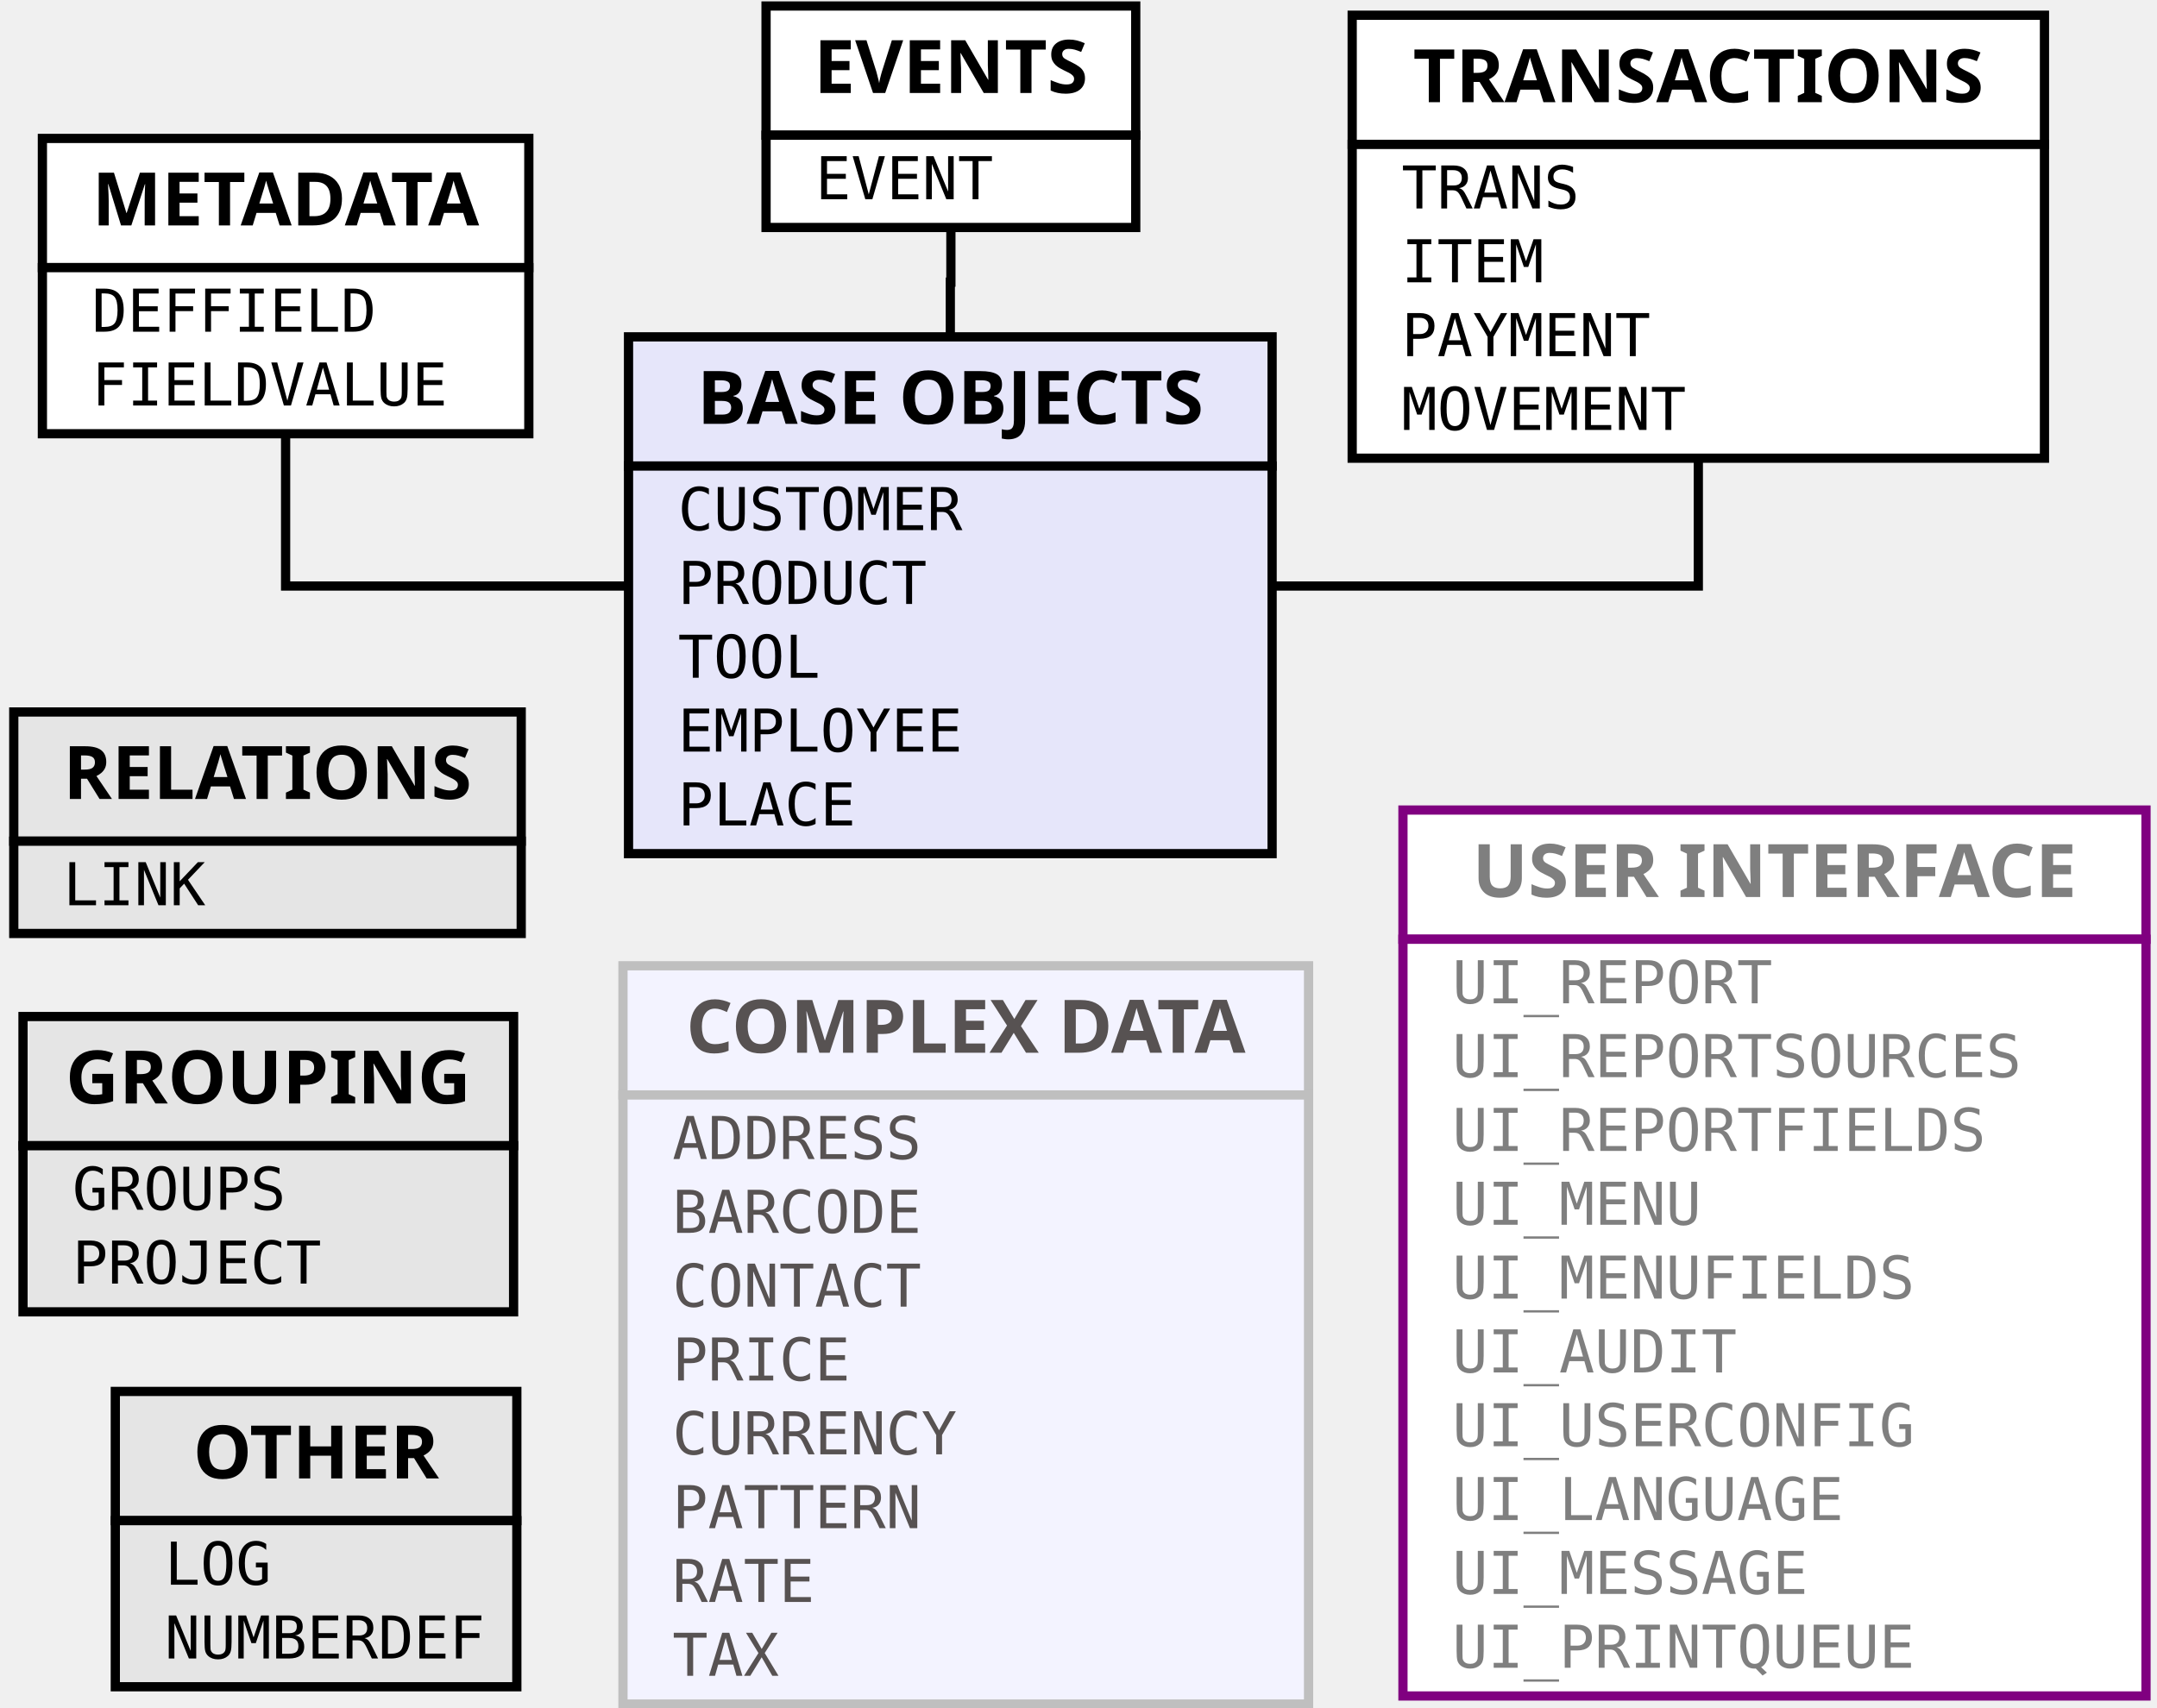
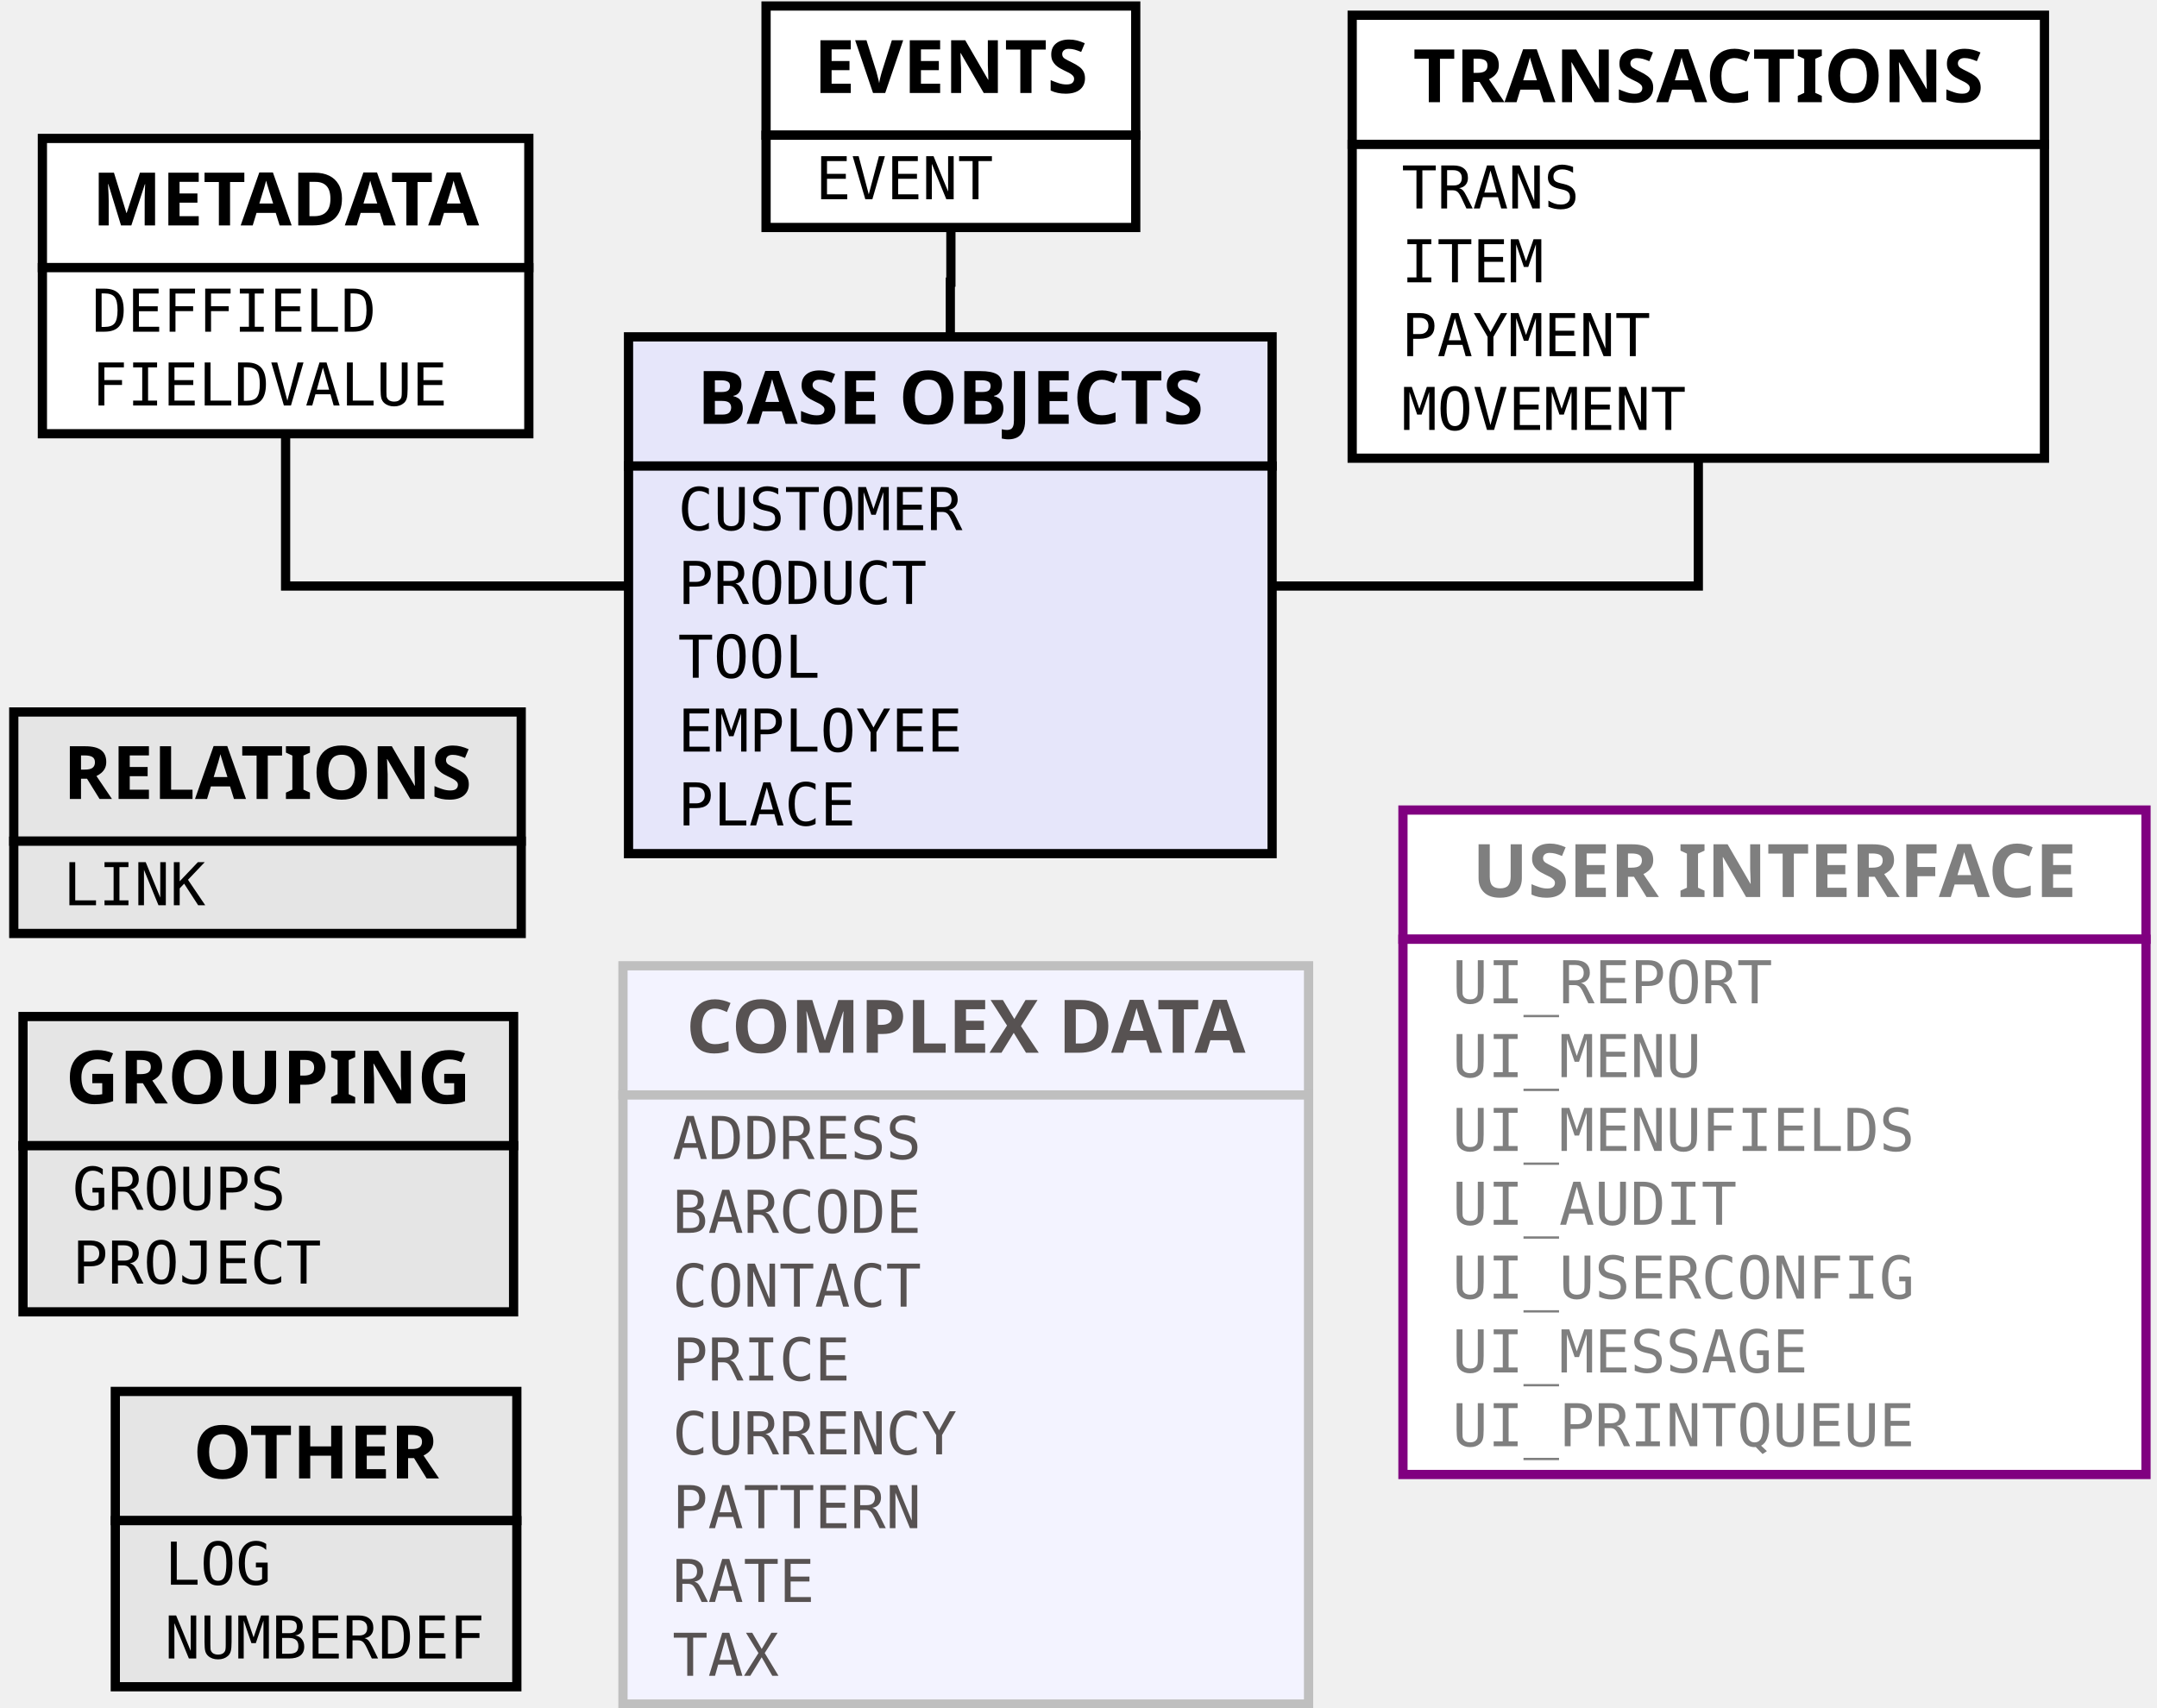
<svg xmlns="http://www.w3.org/2000/svg" width="24cm" height="19cm" viewBox="388 49 465 370">
  <g id="Háttér">
    <text font-size="12.8" style="fill: #000000; fill-opacity: 1; stroke: none;text-anchor:start;font-family:sans-serif;font-style:normal;font-weight:normal" x="462" y="248">
      <tspan x="462" y="248" />
    </text>
    <g>
      <rect style="fill: #e6e6fa; fill-opacity: 1; stroke-opacity: 1; stroke-width: 2; stroke: #000000" x="523" y="122" width="139.45" height="28" />
      <text font-size="16" style="fill: #000000; fill-opacity: 1; stroke: none;text-anchor:middle;font-family:sans-serif;font-style:normal;font-weight:700" x="592.725" y="140.852">BASE OBJECTS</text>
      <rect style="fill: #e6e6fa; fill-opacity: 1; stroke-opacity: 1; stroke-width: 2; stroke: #000000" x="523" y="150" width="139.45" height="84" />
      <text xml:space="preserve" font-size="12.8" style="fill: #000000; fill-opacity: 1; stroke: none;text-anchor:start;font-family:monospace;font-style:normal;font-weight:normal" x="526" y="163.881"> CUSTOMER</text>
      <text xml:space="preserve" font-size="12.8" style="fill: #000000; fill-opacity: 1; stroke: none;text-anchor:start;font-family:monospace;font-style:normal;font-weight:normal" x="526" y="179.881"> PRODUCT</text>
      <text xml:space="preserve" font-size="12.8" style="fill: #000000; fill-opacity: 1; stroke: none;text-anchor:start;font-family:monospace;font-style:normal;font-weight:normal" x="526" y="195.881"> TOOL</text>
      <text xml:space="preserve" font-size="12.8" style="fill: #000000; fill-opacity: 1; stroke: none;text-anchor:start;font-family:monospace;font-style:normal;font-weight:normal" x="526" y="211.881"> EMPLOYEE</text>
      <text xml:space="preserve" font-size="12.8" style="fill: #000000; fill-opacity: 1; stroke: none;text-anchor:start;font-family:monospace;font-style:normal;font-weight:normal" x="526" y="227.881"> PLACE</text>
    </g>
    <g>
      <polyline style="fill: none; stroke-opacity: 1; stroke-width: 2; stroke: #000000" points="448.7,143 448.7,176 523,176 " />
      <text font-size="12.8" style="fill: #000000; fill-opacity: 1; stroke: none;text-anchor:middle;font-family:monospace;font-style:normal;font-weight:normal" x="485.85" y="172.981" />
      <text font-size="12.8" style="fill: #000000; fill-opacity: 1; stroke: none;text-anchor:start;font-family:monospace;font-style:normal;font-weight:normal" x="452.7" y="154.881" />
      <text font-size="12.8" style="fill: #000000; fill-opacity: 1; stroke: none;text-anchor:end;font-family:monospace;font-style:normal;font-weight:normal" x="519" y="172.981" />
    </g>
    <g>
      <rect style="fill: #ffffff; fill-opacity: 1; stroke-opacity: 1; stroke-width: 2; stroke: #000000" x="396" y="79" width="105.4" height="28" />
      <text font-size="16" style="fill: #000000; fill-opacity: 1; stroke: none;text-anchor:middle;font-family:sans-serif;font-style:normal;font-weight:700" x="448.7" y="97.852">METADATA</text>
      <rect style="fill: #ffffff; fill-opacity: 1; stroke-opacity: 1; stroke-width: 2; stroke: #000000" x="396" y="107" width="105.4" height="36" />
      <text xml:space="preserve" font-size="12.8" style="fill: #000000; fill-opacity: 1; stroke: none;text-anchor:start;font-family:monospace;font-style:normal;font-weight:normal" x="399" y="120.881"> DEFFIELD</text>
      <text xml:space="preserve" font-size="12.8" style="fill: #000000; fill-opacity: 1; stroke: none;text-anchor:start;font-family:monospace;font-style:normal;font-weight:normal" x="399" y="136.881"> FIELDVALUE</text>
    </g>
    <g>
      <rect style="fill: #ffffff; fill-opacity: 1; stroke-opacity: 1; stroke-width: 2; stroke: #000000" x="552.8" y="50.3" width="80.1" height="28" />
      <text font-size="16" style="fill: #000000; fill-opacity: 1; stroke: none;text-anchor:middle;font-family:sans-serif;font-style:normal;font-weight:700" x="592.85" y="69.152">EVENTS</text>
      <rect style="fill: #ffffff; fill-opacity: 1; stroke-opacity: 1; stroke-width: 2; stroke: #000000" x="552.8" y="78.3" width="80.1" height="20" />
      <text xml:space="preserve" font-size="12.8" style="fill: #000000; fill-opacity: 1; stroke: none;text-anchor:start;font-family:monospace;font-style:normal;font-weight:normal" x="555.8" y="92.181"> EVENT</text>
    </g>
    <g>
      <polyline style="fill: none; stroke-opacity: 1; stroke-width: 2; stroke: #000000" points="592.85,98.3 592.85,110.15 592.725,110.15 592.725,122 " />
      <text font-size="12.8" style="fill: #000000; fill-opacity: 1; stroke: none;text-anchor:middle;font-family:monospace;font-style:normal;font-weight:normal" x="592.788" y="107.131" />
      <text font-size="12.8" style="fill: #000000; fill-opacity: 1; stroke: none;text-anchor:start;font-family:monospace;font-style:normal;font-weight:normal" x="596.85" y="110.181" />
      <text font-size="12.8" style="fill: #000000; fill-opacity: 1; stroke: none;text-anchor:start;font-family:monospace;font-style:normal;font-weight:normal" x="596.725" y="117.881" />
    </g>
    <g>
      <rect style="fill: #ffffff; fill-opacity: 1; stroke-opacity: 1; stroke-width: 2; stroke: #000000" x="679.8" y="52.3" width="150" height="28" />
      <text font-size="16" style="fill: #000000; fill-opacity: 1; stroke: none;text-anchor:middle;font-family:sans-serif;font-style:normal;font-weight:700" x="754.8" y="71.152">TRANSACTIONS</text>
      <rect style="fill: #ffffff; fill-opacity: 1; stroke-opacity: 1; stroke-width: 2; stroke: #000000" x="679.8" y="80.3" width="150" height="68" />
      <text xml:space="preserve" font-size="12.8" style="fill: #000000; fill-opacity: 1; stroke: none;text-anchor:start;font-family:monospace;font-style:normal;font-weight:normal" x="682.8" y="94.181"> TRANS</text>
      <text xml:space="preserve" font-size="12.8" style="fill: #000000; fill-opacity: 1; stroke: none;text-anchor:start;font-family:monospace;font-style:normal;font-weight:normal" x="682.8" y="110.181"> ITEM</text>
      <text xml:space="preserve" font-size="12.8" style="fill: #000000; fill-opacity: 1; stroke: none;text-anchor:start;font-family:monospace;font-style:normal;font-weight:normal" x="682.8" y="126.181"> PAYMENT</text>
      <text xml:space="preserve" font-size="12.8" style="fill: #000000; fill-opacity: 1; stroke: none;text-anchor:start;font-family:monospace;font-style:normal;font-weight:normal" x="682.8" y="142.181"> MOVEMENT</text>
    </g>
    <g>
      <polyline style="fill: none; stroke-opacity: 1; stroke-width: 2; stroke: #000000" points="754.8,148.3 754.8,176 662.45,176 " />
      <text font-size="12.8" style="fill: #000000; fill-opacity: 1; stroke: none;text-anchor:middle;font-family:monospace;font-style:normal;font-weight:normal" x="708.625" y="172.981" />
      <text font-size="12.8" style="fill: #000000; fill-opacity: 1; stroke: none;text-anchor:start;font-family:monospace;font-style:normal;font-weight:normal" x="758.8" y="160.181" />
      <text font-size="12.8" style="fill: #000000; fill-opacity: 1; stroke: none;text-anchor:start;font-family:monospace;font-style:normal;font-weight:normal" x="666.45" y="172.981" />
    </g>
    <g>
      <rect style="fill: #e5e5e5; fill-opacity: 1; stroke-opacity: 1; stroke-width: 2; stroke: #000000" x="389.8" y="203.3" width="109.95" height="28" />
      <text font-size="16" style="fill: #000000; fill-opacity: 1; stroke: none;text-anchor:middle;font-family:sans-serif;font-style:normal;font-weight:700" x="444.775" y="222.152">RELATIONS</text>
      <rect style="fill: #e5e5e5; fill-opacity: 1; stroke-opacity: 1; stroke-width: 2; stroke: #000000" x="389.8" y="231.3" width="109.95" height="20" />
      <text xml:space="preserve" font-size="12.8" style="fill: #000000; fill-opacity: 1; stroke: none;text-anchor:start;font-family:monospace;font-style:normal;font-weight:normal" x="392.8" y="245.181"> LINK</text>
    </g>
    <g>
      <rect style="fill: #e5e5e5; fill-opacity: 1; stroke-opacity: 1; stroke-width: 2; stroke: #000000" x="391.8" y="269.3" width="106.3" height="28" />
      <text font-size="16" style="fill: #000000; fill-opacity: 1; stroke: none;text-anchor:middle;font-family:sans-serif;font-style:normal;font-weight:700" x="444.95" y="288.152">GROUPING</text>
      <rect style="fill: #e5e5e5; fill-opacity: 1; stroke-opacity: 1; stroke-width: 2; stroke: #000000" x="391.8" y="297.3" width="106.3" height="36" />
      <text xml:space="preserve" font-size="12.8" style="fill: #000000; fill-opacity: 1; stroke: none;text-anchor:start;font-family:monospace;font-style:normal;font-weight:normal" x="394.8" y="311.181"> GROUPS</text>
      <text xml:space="preserve" font-size="12.8" style="fill: #000000; fill-opacity: 1; stroke: none;text-anchor:start;font-family:monospace;font-style:normal;font-weight:normal" x="394.8" y="327.181"> PROJECT</text>
    </g>
    <g>
      <rect style="fill: #f3f3ff; fill-opacity: 1; stroke-opacity: 1; stroke-width: 2; stroke: #bfbfbf" x="521.8" y="258.3" width="148.55" height="28" />
      <text font-size="16" style="fill: #575252; fill-opacity: 1; stroke: none;text-anchor:middle;font-family:sans-serif;font-style:normal;font-weight:700" x="596.075" y="277.152">COMPLEX DATA</text>
      <rect style="fill: #f3f3ff; fill-opacity: 1; stroke-opacity: 1; stroke-width: 2; stroke: #bfbfbf" x="521.8" y="286.3" width="148.55" height="132" />
      <text xml:space="preserve" font-size="12.8" style="fill: #575252; fill-opacity: 1; stroke: none;text-anchor:start;font-family:monospace;font-style:normal;font-weight:normal" x="524.8" y="300.181"> ADDRESS</text>
      <text xml:space="preserve" font-size="12.8" style="fill: #575252; fill-opacity: 1; stroke: none;text-anchor:start;font-family:monospace;font-style:normal;font-weight:normal" x="524.8" y="316.181"> BARCODE</text>
      <text xml:space="preserve" font-size="12.8" style="fill: #575252; fill-opacity: 1; stroke: none;text-anchor:start;font-family:monospace;font-style:normal;font-weight:normal" x="524.8" y="332.181"> CONTACT</text>
      <text xml:space="preserve" font-size="12.8" style="fill: #575252; fill-opacity: 1; stroke: none;text-anchor:start;font-family:monospace;font-style:normal;font-weight:normal" x="524.8" y="348.181"> PRICE</text>
      <text xml:space="preserve" font-size="12.8" style="fill: #575252; fill-opacity: 1; stroke: none;text-anchor:start;font-family:monospace;font-style:normal;font-weight:normal" x="524.8" y="364.181"> CURRENCY</text>
      <text xml:space="preserve" font-size="12.8" style="fill: #575252; fill-opacity: 1; stroke: none;text-anchor:start;font-family:monospace;font-style:normal;font-weight:normal" x="524.8" y="380.181"> PATTERN</text>
      <text xml:space="preserve" font-size="12.8" style="fill: #575252; fill-opacity: 1; stroke: none;text-anchor:start;font-family:monospace;font-style:normal;font-weight:normal" x="524.8" y="396.181"> RATE</text>
      <text xml:space="preserve" font-size="12.8" style="fill: #575252; fill-opacity: 1; stroke: none;text-anchor:start;font-family:monospace;font-style:normal;font-weight:normal" x="524.8" y="412.181"> TAX</text>
    </g>
    <g>
      <rect style="fill: #e5e5e5; fill-opacity: 1; stroke-opacity: 1; stroke-width: 2; stroke: #000000" x="411.8" y="350.55" width="87" height="28" />
      <text font-size="16" style="fill: #000000; fill-opacity: 1; stroke: none;text-anchor:middle;font-family:sans-serif;font-style:normal;font-weight:700" x="455.3" y="369.402">OTHER</text>
      <rect style="fill: #e5e5e5; fill-opacity: 1; stroke-opacity: 1; stroke-width: 2; stroke: #000000" x="411.8" y="378.55" width="87" height="36" />
      <text xml:space="preserve" font-size="12.8" style="fill: #000000; fill-opacity: 1; stroke: none;text-anchor:start;font-family:monospace;font-style:normal;font-weight:normal" x="414.8" y="392.431"> LOG</text>
      <text xml:space="preserve" font-size="12.8" style="fill: #000000; fill-opacity: 1; stroke: none;text-anchor:start;font-family:monospace;font-style:normal;font-weight:normal" x="414.8" y="408.431"> NUMBERDEF</text>
    </g>
    <g>
      <rect style="fill: #ffffff; fill-opacity: 1; stroke-opacity: 1; stroke-width: 2; stroke: #800080" x="690.8" y="224.55" width="161" height="28" />
      <text font-size="16" style="fill: #7f7f7f; fill-opacity: 1; stroke: none;text-anchor:middle;font-family:sans-serif;font-style:normal;font-weight:700" x="771.3" y="243.402">USER INTERFACE</text>
-       <rect style="fill: #ffffff; fill-opacity: 1; stroke-opacity: 1; stroke-width: 2; stroke: #800080" x="690.8" y="252.55" width="161" height="164" />
+       <rect style="fill: #ffffff; fill-opacity: 1; stroke-opacity: 1; stroke-width: 2; stroke: #800080" x="690.8" y="252.55" width="161" height="116" />
      <text xml:space="preserve" font-size="12.8" style="fill: #7f7f7f; fill-opacity: 1; stroke: none;text-anchor:start;font-family:monospace;font-style:normal;font-weight:normal" x="693.8" y="266.431"> UI_REPORT</text>
-       <text xml:space="preserve" font-size="12.8" style="fill: #7f7f7f; fill-opacity: 1; stroke: none;text-anchor:start;font-family:monospace;font-style:normal;font-weight:normal" x="693.8" y="282.431"> UI_REPORTSOURCES</text>
-       <text xml:space="preserve" font-size="12.8" style="fill: #7f7f7f; fill-opacity: 1; stroke: none;text-anchor:start;font-family:monospace;font-style:normal;font-weight:normal" x="693.8" y="298.431"> UI_REPORTFIELDS</text>
-       <text xml:space="preserve" font-size="12.8" style="fill: #7f7f7f; fill-opacity: 1; stroke: none;text-anchor:start;font-family:monospace;font-style:normal;font-weight:normal" x="693.8" y="314.431"> UI_MENU</text>
-       <text xml:space="preserve" font-size="12.8" style="fill: #7f7f7f; fill-opacity: 1; stroke: none;text-anchor:start;font-family:monospace;font-style:normal;font-weight:normal" x="693.8" y="330.431"> UI_MENUFIELDS</text>
-       <text xml:space="preserve" font-size="12.8" style="fill: #7f7f7f; fill-opacity: 1; stroke: none;text-anchor:start;font-family:monospace;font-style:normal;font-weight:normal" x="693.8" y="346.431"> UI_AUDIT</text>
-       <text xml:space="preserve" font-size="12.8" style="fill: #7f7f7f; fill-opacity: 1; stroke: none;text-anchor:start;font-family:monospace;font-style:normal;font-weight:normal" x="693.8" y="362.431"> UI_USERCONFIG</text>
-       <text xml:space="preserve" font-size="12.8" style="fill: #7f7f7f; fill-opacity: 1; stroke: none;text-anchor:start;font-family:monospace;font-style:normal;font-weight:normal" x="693.8" y="378.431"> UI_LANGUAGE</text>
-       <text xml:space="preserve" font-size="12.8" style="fill: #7f7f7f; fill-opacity: 1; stroke: none;text-anchor:start;font-family:monospace;font-style:normal;font-weight:normal" x="693.8" y="394.431"> UI_MESSAGE</text>
-       <text xml:space="preserve" font-size="12.8" style="fill: #7f7f7f; fill-opacity: 1; stroke: none;text-anchor:start;font-family:monospace;font-style:normal;font-weight:normal" x="693.8" y="410.431"> UI_PRINTQUEUE</text>
+       <text xml:space="preserve" font-size="12.8" style="fill: #7f7f7f; fill-opacity: 1; stroke: none;text-anchor:start;font-family:monospace;font-style:normal;font-weight:normal" x="693.8" y="282.431"> UI_MENU</text>
+       <text xml:space="preserve" font-size="12.8" style="fill: #7f7f7f; fill-opacity: 1; stroke: none;text-anchor:start;font-family:monospace;font-style:normal;font-weight:normal" x="693.8" y="298.431"> UI_MENUFIELDS</text>
+       <text xml:space="preserve" font-size="12.8" style="fill: #7f7f7f; fill-opacity: 1; stroke: none;text-anchor:start;font-family:monospace;font-style:normal;font-weight:normal" x="693.8" y="314.431"> UI_AUDIT</text>
+       <text xml:space="preserve" font-size="12.8" style="fill: #7f7f7f; fill-opacity: 1; stroke: none;text-anchor:start;font-family:monospace;font-style:normal;font-weight:normal" x="693.8" y="330.431"> UI_USERCONFIG</text>
+       <text xml:space="preserve" font-size="12.8" style="fill: #7f7f7f; fill-opacity: 1; stroke: none;text-anchor:start;font-family:monospace;font-style:normal;font-weight:normal" x="693.8" y="346.431"> UI_MESSAGE</text>
+       <text xml:space="preserve" font-size="12.8" style="fill: #7f7f7f; fill-opacity: 1; stroke: none;text-anchor:start;font-family:monospace;font-style:normal;font-weight:normal" x="693.8" y="362.431"> UI_PRINTQUEUE</text>
    </g>
  </g>
</svg>
